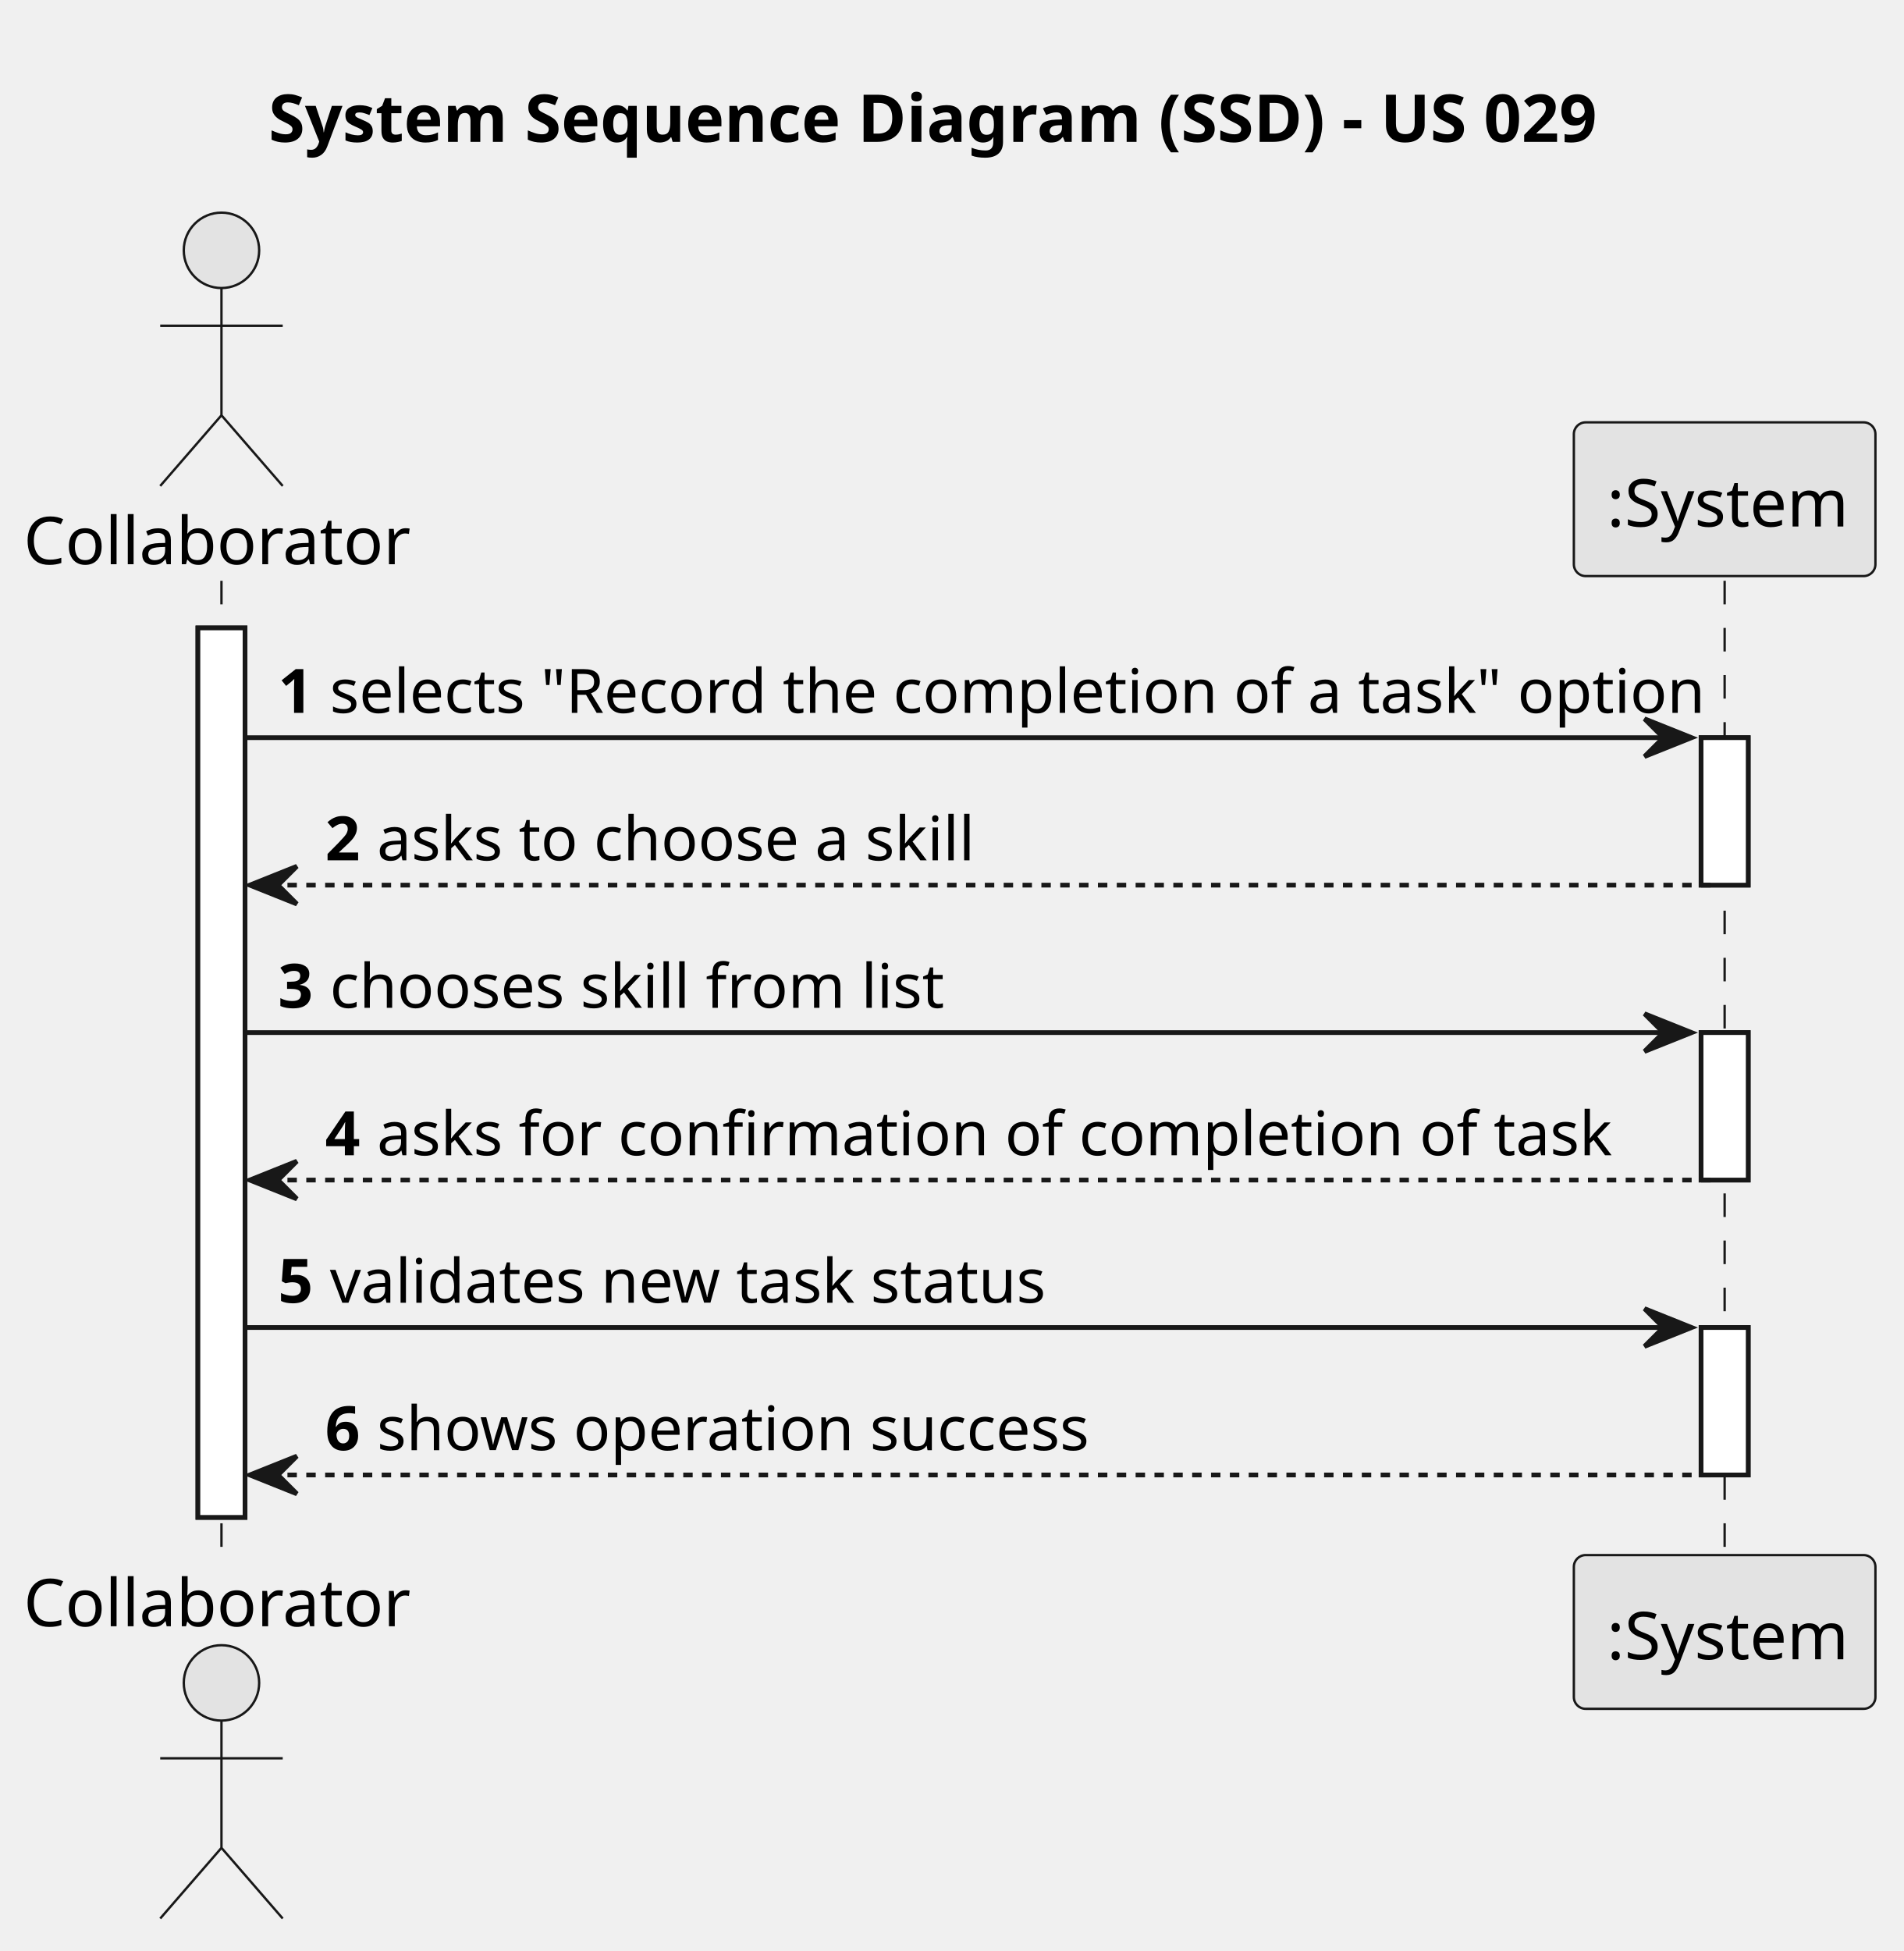
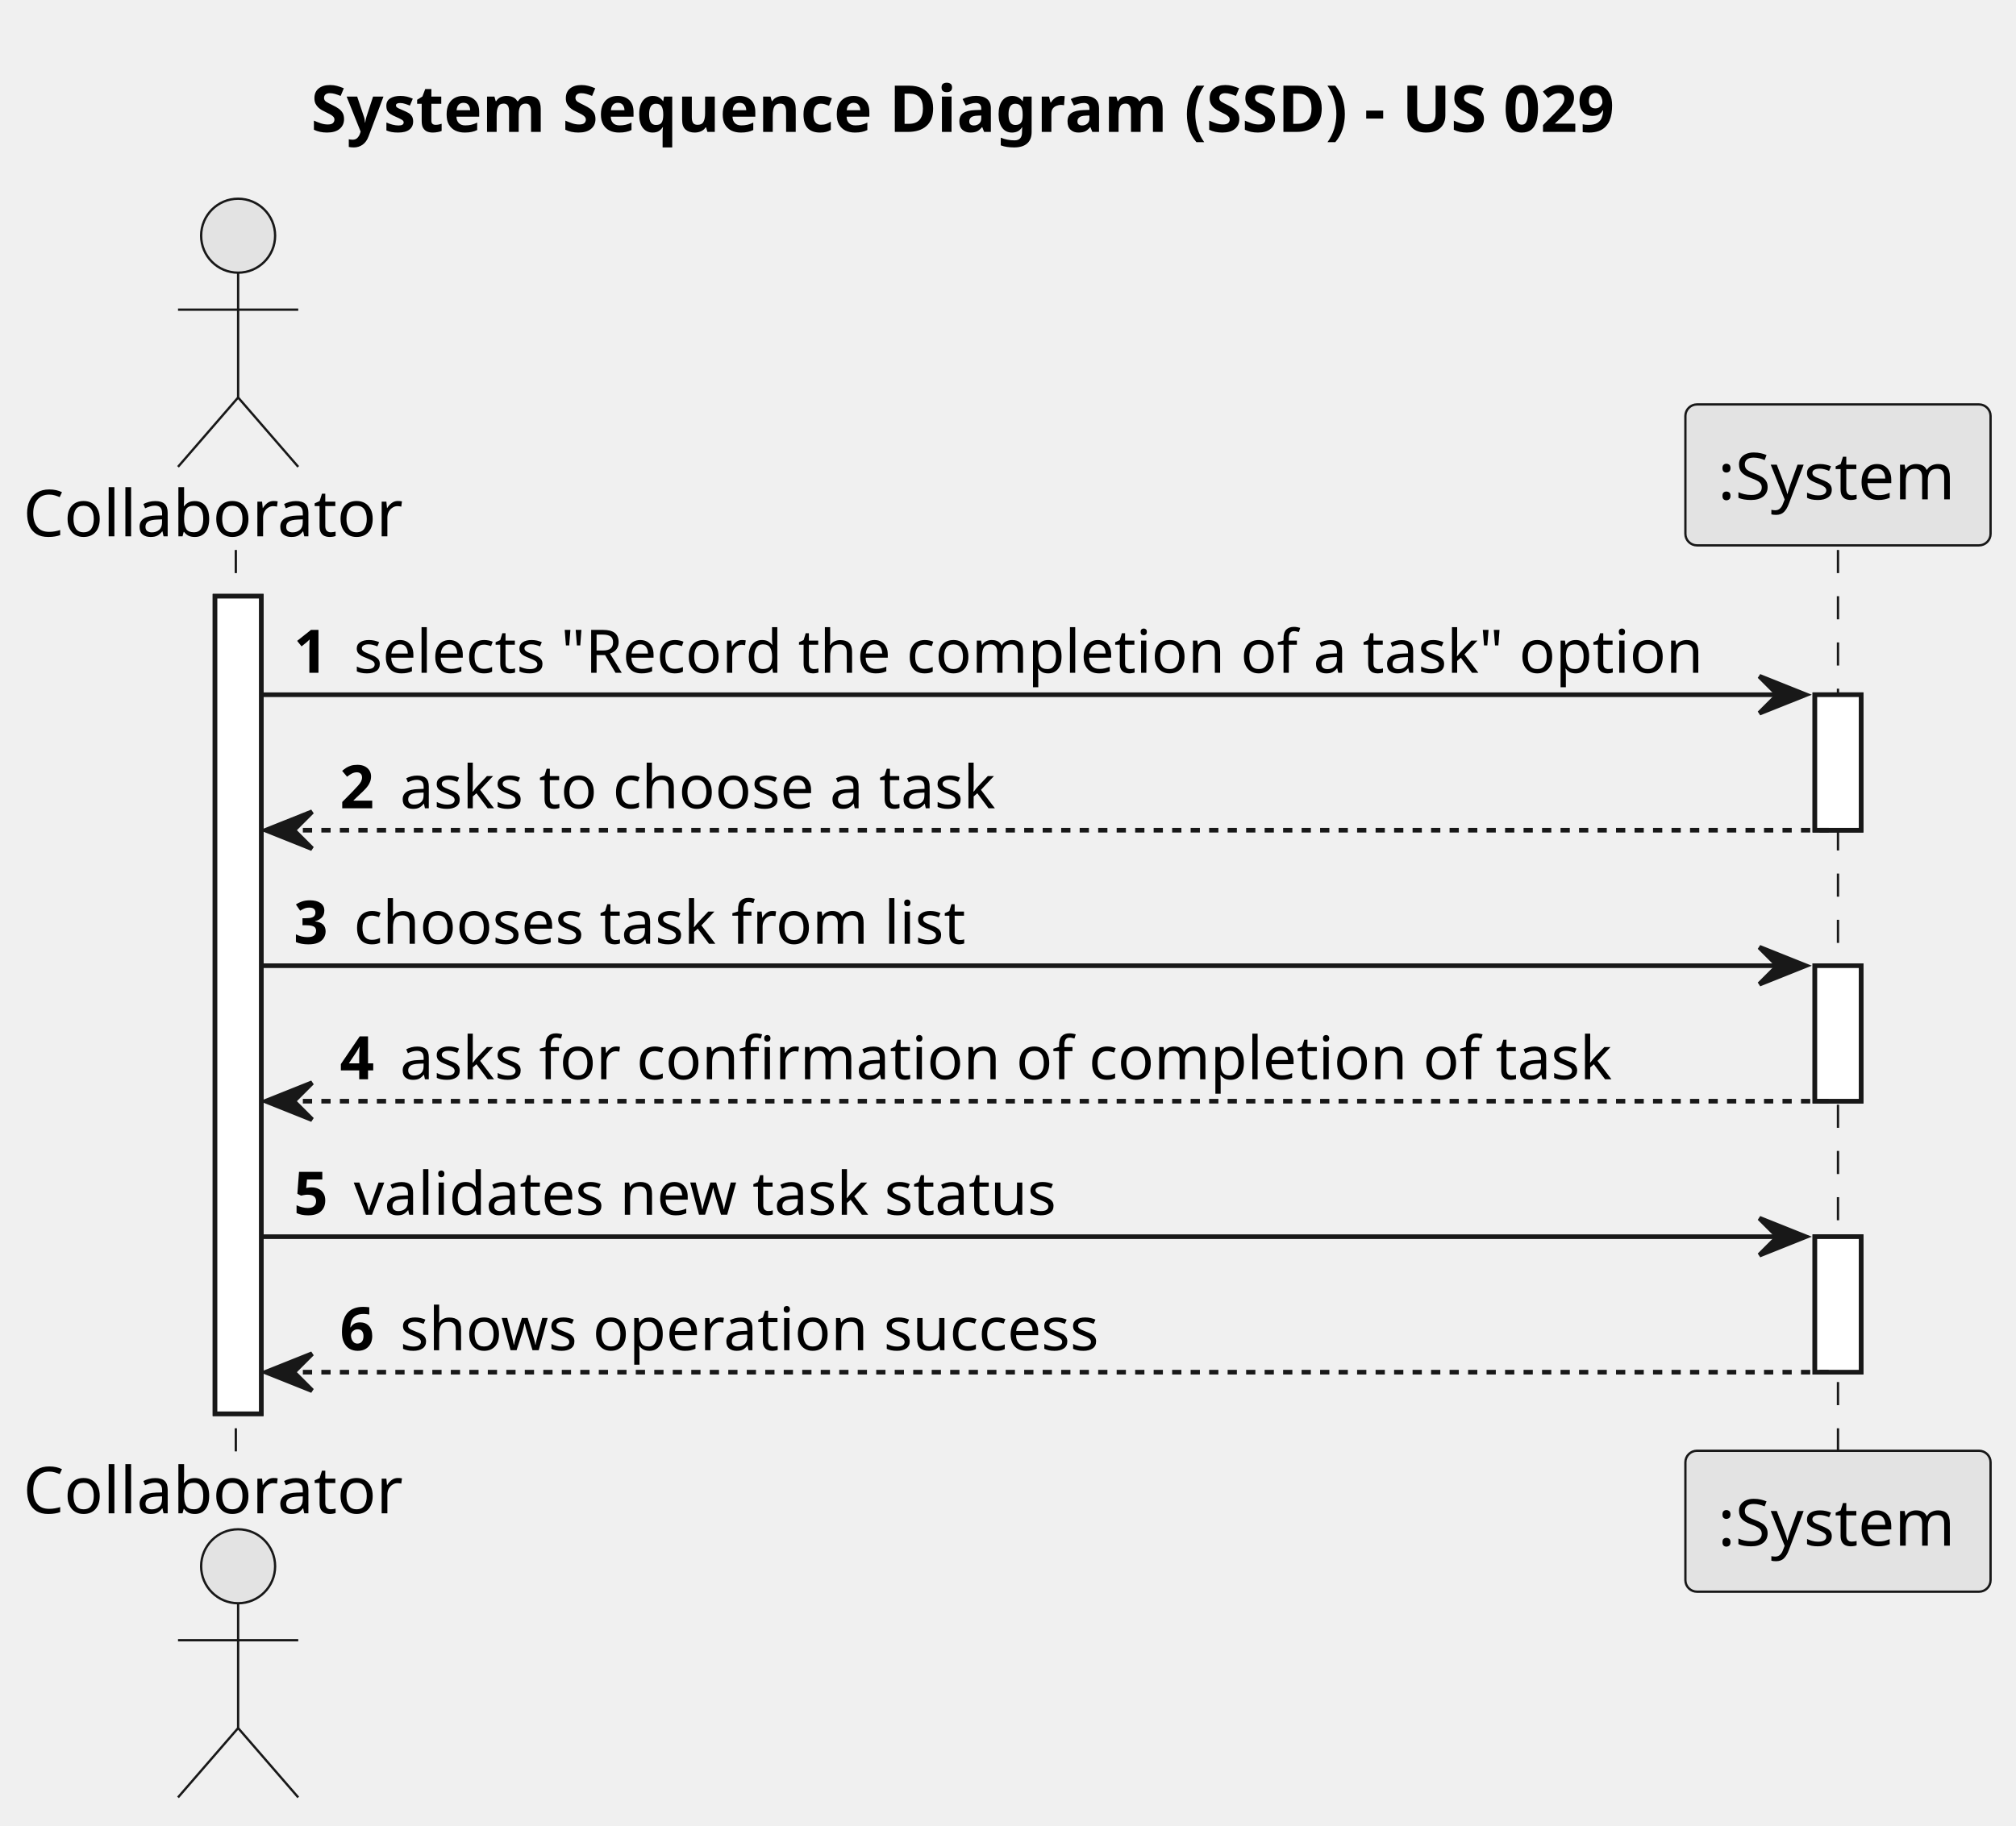
- <svg xmlns="http://www.w3.org/2000/svg" contentStyleType="text/css" height="414px" preserveAspectRatio="none" style="width:404px;height:414px;background:#FFFFFF;" version="1.1" viewBox="0 0 404 414" width="404px" zoomAndPan="magnify">
+ <svg xmlns="http://www.w3.org/2000/svg" contentStyleType="text/css" height="395px" preserveAspectRatio="none" style="width:436px;height:395px;background:#FFFFFF;" version="1.1" viewBox="0 0 436 395" width="436px" zoomAndPan="magnify">
  <defs />
  <g>
-     <text fill="#000000" font-family="sans-serif" font-size="14" font-weight="bold" lengthAdjust="spacing" textLength="288" x="57" y="30.107">System Sequence Diagram (SSD) - US 029</text>
-     <rect fill="#FFFFFF" height="188.746" style="stroke:#181818;stroke-width:1.0;" width="10" x="42" y="133.242" />
-     <rect fill="#FFFFFF" height="31.291" style="stroke:#181818;stroke-width:1.0;" width="10" x="361" y="156.533" />
-     <rect fill="#FFFFFF" height="31.291" style="stroke:#181818;stroke-width:1.0;" width="10" x="361" y="219.115" />
-     <rect fill="#FFFFFF" height="31.291" style="stroke:#181818;stroke-width:1.0;" width="10" x="361" y="281.697" />
-     <line style="stroke:#181818;stroke-width:0.5;stroke-dasharray:5.0,5.0;" x1="47" x2="47" y1="123.242" y2="330.988" />
-     <line style="stroke:#181818;stroke-width:0.5;stroke-dasharray:5.0,5.0;" x1="366" x2="366" y1="123.242" y2="330.988" />
-     <text fill="#000000" font-family="sans-serif" font-size="14" lengthAdjust="spacing" textLength="78" x="5" y="119.728">Collaborator</text>
-     <ellipse cx="47" cy="53.121" fill="#E3E3E3" rx="8" ry="8" style="stroke:#181818;stroke-width:0.5;" />
-     <path d="M47,61.121 L47,88.121 M34,69.121 L60,69.121 M47,88.121 L34,103.121 M47,88.121 L60,103.121 " fill="none" style="stroke:#181818;stroke-width:0.5;" />
-     <text fill="#000000" font-family="sans-serif" font-size="14" lengthAdjust="spacing" textLength="78" x="5" y="345.096">Collaborator</text>
-     <ellipse cx="47" cy="357.109" fill="#E3E3E3" rx="8" ry="8" style="stroke:#181818;stroke-width:0.5;" />
-     <path d="M47,365.109 L47,392.109 M34,373.109 L60,373.109 M47,392.109 L34,407.109 M47,392.109 L60,407.109 " fill="none" style="stroke:#181818;stroke-width:0.5;" />
-     <rect fill="#E3E3E3" height="32.621" rx="2.5" ry="2.5" style="stroke:#181818;stroke-width:0.5;" width="64" x="334" y="89.621" />
-     <text fill="#000000" font-family="sans-serif" font-size="14" lengthAdjust="spacing" textLength="50" x="341" y="111.728">:System</text>
-     <rect fill="#E3E3E3" height="32.621" rx="2.5" ry="2.5" style="stroke:#181818;stroke-width:0.5;" width="64" x="334" y="329.988" />
-     <text fill="#000000" font-family="sans-serif" font-size="14" lengthAdjust="spacing" textLength="50" x="341" y="352.096">:System</text>
-     <rect fill="#FFFFFF" height="188.746" style="stroke:#181818;stroke-width:1.0;" width="10" x="42" y="133.242" />
-     <rect fill="#FFFFFF" height="31.291" style="stroke:#181818;stroke-width:1.0;" width="10" x="361" y="156.533" />
-     <rect fill="#FFFFFF" height="31.291" style="stroke:#181818;stroke-width:1.0;" width="10" x="361" y="219.115" />
-     <rect fill="#FFFFFF" height="31.291" style="stroke:#181818;stroke-width:1.0;" width="10" x="361" y="281.697" />
-     <polygon fill="#181818" points="349,152.533,359,156.533,349,160.533,353,156.533" style="stroke:#181818;stroke-width:1.0;" />
-     <line style="stroke:#181818;stroke-width:1.0;" x1="52" x2="355" y1="156.533" y2="156.533" />
-     <text fill="#000000" font-family="sans-serif" font-size="13" font-weight="bold" lengthAdjust="spacing" textLength="7" x="59" y="151.27">1</text>
-     <text fill="#000000" font-family="sans-serif" font-size="13" lengthAdjust="spacing" textLength="279" x="70" y="151.27">selects "Record the completion of a task" option</text>
-     <polygon fill="#181818" points="63,183.824,53,187.824,63,191.824,59,187.824" style="stroke:#181818;stroke-width:1.0;" />
-     <line style="stroke:#181818;stroke-width:1.0;stroke-dasharray:2.0,2.0;" x1="57" x2="365" y1="187.824" y2="187.824" />
-     <text fill="#000000" font-family="sans-serif" font-size="13" font-weight="bold" lengthAdjust="spacing" textLength="7" x="69" y="182.561">2</text>
-     <text fill="#000000" font-family="sans-serif" font-size="13" lengthAdjust="spacing" textLength="127" x="80" y="182.561">asks to choose a skill</text>
-     <polygon fill="#181818" points="349,215.115,359,219.115,349,223.115,353,219.115" style="stroke:#181818;stroke-width:1.0;" />
-     <line style="stroke:#181818;stroke-width:1.0;" x1="52" x2="355" y1="219.115" y2="219.115" />
-     <text fill="#000000" font-family="sans-serif" font-size="13" font-weight="bold" lengthAdjust="spacing" textLength="7" x="59" y="213.852">3</text>
-     <text fill="#000000" font-family="sans-serif" font-size="13" lengthAdjust="spacing" textLength="126" x="70" y="213.852">chooses skill from list</text>
-     <polygon fill="#181818" points="63,246.406,53,250.406,63,254.406,59,250.406" style="stroke:#181818;stroke-width:1.0;" />
-     <line style="stroke:#181818;stroke-width:1.0;stroke-dasharray:2.0,2.0;" x1="57" x2="365" y1="250.406" y2="250.406" />
-     <text fill="#000000" font-family="sans-serif" font-size="13" font-weight="bold" lengthAdjust="spacing" textLength="7" x="69" y="245.144">4</text>
-     <text fill="#000000" font-family="sans-serif" font-size="13" lengthAdjust="spacing" textLength="244" x="80" y="245.144">asks for confirmation of completion of task</text>
-     <polygon fill="#181818" points="349,277.697,359,281.697,349,285.697,353,281.697" style="stroke:#181818;stroke-width:1.0;" />
-     <line style="stroke:#181818;stroke-width:1.0;" x1="52" x2="355" y1="281.697" y2="281.697" />
-     <text fill="#000000" font-family="sans-serif" font-size="13" font-weight="bold" lengthAdjust="spacing" textLength="7" x="59" y="276.435">5</text>
-     <text fill="#000000" font-family="sans-serif" font-size="13" lengthAdjust="spacing" textLength="146" x="70" y="276.435">validates new task status</text>
-     <polygon fill="#181818" points="63,308.988,53,312.988,63,316.988,59,312.988" style="stroke:#181818;stroke-width:1.0;" />
-     <line style="stroke:#181818;stroke-width:1.0;stroke-dasharray:2.0,2.0;" x1="57" x2="365" y1="312.988" y2="312.988" />
-     <text fill="#000000" font-family="sans-serif" font-size="13" font-weight="bold" lengthAdjust="spacing" textLength="7" x="69" y="307.726">6</text>
-     <text fill="#000000" font-family="sans-serif" font-size="13" lengthAdjust="spacing" textLength="147" x="80" y="307.726">shows operation success</text>
+     <text fill="#000000" font-family="sans-serif" font-size="14" font-weight="bold" lengthAdjust="spacing" textLength="300" x="67.25" y="28.535">System Sequence Diagram (SSD) - US 029</text>
+     <rect fill="#FFFFFF" height="176.863" style="stroke:#181818;stroke-width:1.0;" width="10" x="46.5" y="128.977" />
+     <rect fill="#FFFFFF" height="29.311" style="stroke:#181818;stroke-width:1.0;" width="10" x="392.5" y="150.287" />
+     <rect fill="#FFFFFF" height="29.311" style="stroke:#181818;stroke-width:1.0;" width="10" x="392.5" y="208.908" />
+     <rect fill="#FFFFFF" height="29.311" style="stroke:#181818;stroke-width:1.0;" width="10" x="392.5" y="267.529" />
+     <line style="stroke:#181818;stroke-width:0.5;stroke-dasharray:5.0,5.0;" x1="51" x2="51" y1="118.977" y2="314.84" />
+     <line style="stroke:#181818;stroke-width:0.5;stroke-dasharray:5.0,5.0;" x1="397.5" x2="397.5" y1="118.977" y2="314.84" />
+     <text fill="#000000" font-family="sans-serif" font-size="14" lengthAdjust="spacing" textLength="87" x="5" y="116.023">Collaborator</text>
+     <ellipse cx="51.5" cy="50.988" fill="#E3E3E3" rx="8" ry="8" style="stroke:#181818;stroke-width:0.5;" />
+     <path d="M51.5,58.988 L51.5,85.988 M38.5,66.988 L64.5,66.988 M51.5,85.988 L38.5,100.988 M51.5,85.988 L64.5,100.988 " fill="none" style="stroke:#181818;stroke-width:0.5;" />
+     <text fill="#000000" font-family="sans-serif" font-size="14" lengthAdjust="spacing" textLength="87" x="5" y="327.375">Collaborator</text>
+     <ellipse cx="51.5" cy="338.828" fill="#E3E3E3" rx="8" ry="8" style="stroke:#181818;stroke-width:0.5;" />
+     <path d="M51.5,346.828 L51.5,373.828 M38.5,354.828 L64.5,354.828 M51.5,373.828 L38.5,388.828 M51.5,373.828 L64.5,388.828 " fill="none" style="stroke:#181818;stroke-width:0.5;" />
+     <rect fill="#E3E3E3" height="30.488" rx="2.5" ry="2.5" style="stroke:#181818;stroke-width:0.5;" width="66" x="364.5" y="87.488" />
+     <text fill="#000000" font-family="sans-serif" font-size="14" lengthAdjust="spacing" textLength="52" x="371.5" y="108.023">:System</text>
+     <rect fill="#E3E3E3" height="30.488" rx="2.5" ry="2.5" style="stroke:#181818;stroke-width:0.5;" width="66" x="364.5" y="313.84" />
+     <text fill="#000000" font-family="sans-serif" font-size="14" lengthAdjust="spacing" textLength="52" x="371.5" y="334.375">:System</text>
+     <rect fill="#FFFFFF" height="176.863" style="stroke:#181818;stroke-width:1.0;" width="10" x="46.5" y="128.977" />
+     <rect fill="#FFFFFF" height="29.311" style="stroke:#181818;stroke-width:1.0;" width="10" x="392.5" y="150.287" />
+     <rect fill="#FFFFFF" height="29.311" style="stroke:#181818;stroke-width:1.0;" width="10" x="392.5" y="208.908" />
+     <rect fill="#FFFFFF" height="29.311" style="stroke:#181818;stroke-width:1.0;" width="10" x="392.5" y="267.529" />
+     <polygon fill="#181818" points="380.5,146.287,390.5,150.287,380.5,154.287,384.5,150.287" style="stroke:#181818;stroke-width:1.0;" />
+     <line style="stroke:#181818;stroke-width:1.0;" x1="56.5" x2="386.5" y1="150.287" y2="150.287" />
+     <text fill="#000000" font-family="sans-serif" font-size="13" font-weight="bold" lengthAdjust="spacing" textLength="9" x="63.5" y="145.545">1</text>
+     <text fill="#000000" font-family="sans-serif" font-size="13" lengthAdjust="spacing" textLength="304" x="76.5" y="145.545">selects "Record the completion of a task" option</text>
+     <polygon fill="#181818" points="67.5,175.598,57.5,179.598,67.5,183.598,63.5,179.598" style="stroke:#181818;stroke-width:1.0;" />
+     <line style="stroke:#181818;stroke-width:1.0;stroke-dasharray:2.0,2.0;" x1="61.5" x2="396.5" y1="179.598" y2="179.598" />
+     <text fill="#000000" font-family="sans-serif" font-size="13" font-weight="bold" lengthAdjust="spacing" textLength="9" x="73.5" y="174.856">2</text>
+     <text fill="#000000" font-family="sans-serif" font-size="13" lengthAdjust="spacing" textLength="137" x="86.5" y="174.856">asks to choose a task</text>
+     <polygon fill="#181818" points="380.5,204.908,390.5,208.908,380.5,212.908,384.5,208.908" style="stroke:#181818;stroke-width:1.0;" />
+     <line style="stroke:#181818;stroke-width:1.0;" x1="56.5" x2="386.5" y1="208.908" y2="208.908" />
+     <text fill="#000000" font-family="sans-serif" font-size="13" font-weight="bold" lengthAdjust="spacing" textLength="9" x="63.5" y="204.166">3</text>
+     <text fill="#000000" font-family="sans-serif" font-size="13" lengthAdjust="spacing" textLength="141" x="76.5" y="204.166">chooses task from list</text>
+     <polygon fill="#181818" points="67.5,234.219,57.5,238.219,67.5,242.219,63.5,238.219" style="stroke:#181818;stroke-width:1.0;" />
+     <line style="stroke:#181818;stroke-width:1.0;stroke-dasharray:2.0,2.0;" x1="61.5" x2="396.5" y1="238.219" y2="238.219" />
+     <text fill="#000000" font-family="sans-serif" font-size="13" font-weight="bold" lengthAdjust="spacing" textLength="9" x="73.5" y="233.477">4</text>
+     <text fill="#000000" font-family="sans-serif" font-size="13" lengthAdjust="spacing" textLength="276" x="86.5" y="233.477">asks for confirmation of completion of task</text>
+     <polygon fill="#181818" points="380.5,263.529,390.5,267.529,380.5,271.529,384.5,267.529" style="stroke:#181818;stroke-width:1.0;" />
+     <line style="stroke:#181818;stroke-width:1.0;" x1="56.5" x2="386.5" y1="267.529" y2="267.529" />
+     <text fill="#000000" font-family="sans-serif" font-size="13" font-weight="bold" lengthAdjust="spacing" textLength="9" x="63.5" y="262.787">5</text>
+     <text fill="#000000" font-family="sans-serif" font-size="13" lengthAdjust="spacing" textLength="159" x="76.5" y="262.787">validates new task status</text>
+     <polygon fill="#181818" points="67.5,292.84,57.5,296.84,67.5,300.84,63.5,296.84" style="stroke:#181818;stroke-width:1.0;" />
+     <line style="stroke:#181818;stroke-width:1.0;stroke-dasharray:2.0,2.0;" x1="61.5" x2="396.5" y1="296.84" y2="296.84" />
+     <text fill="#000000" font-family="sans-serif" font-size="13" font-weight="bold" lengthAdjust="spacing" textLength="9" x="73.5" y="292.098">6</text>
+     <text fill="#000000" font-family="sans-serif" font-size="13" lengthAdjust="spacing" textLength="158" x="86.5" y="292.098">shows operation success</text>
  </g>
</svg>
